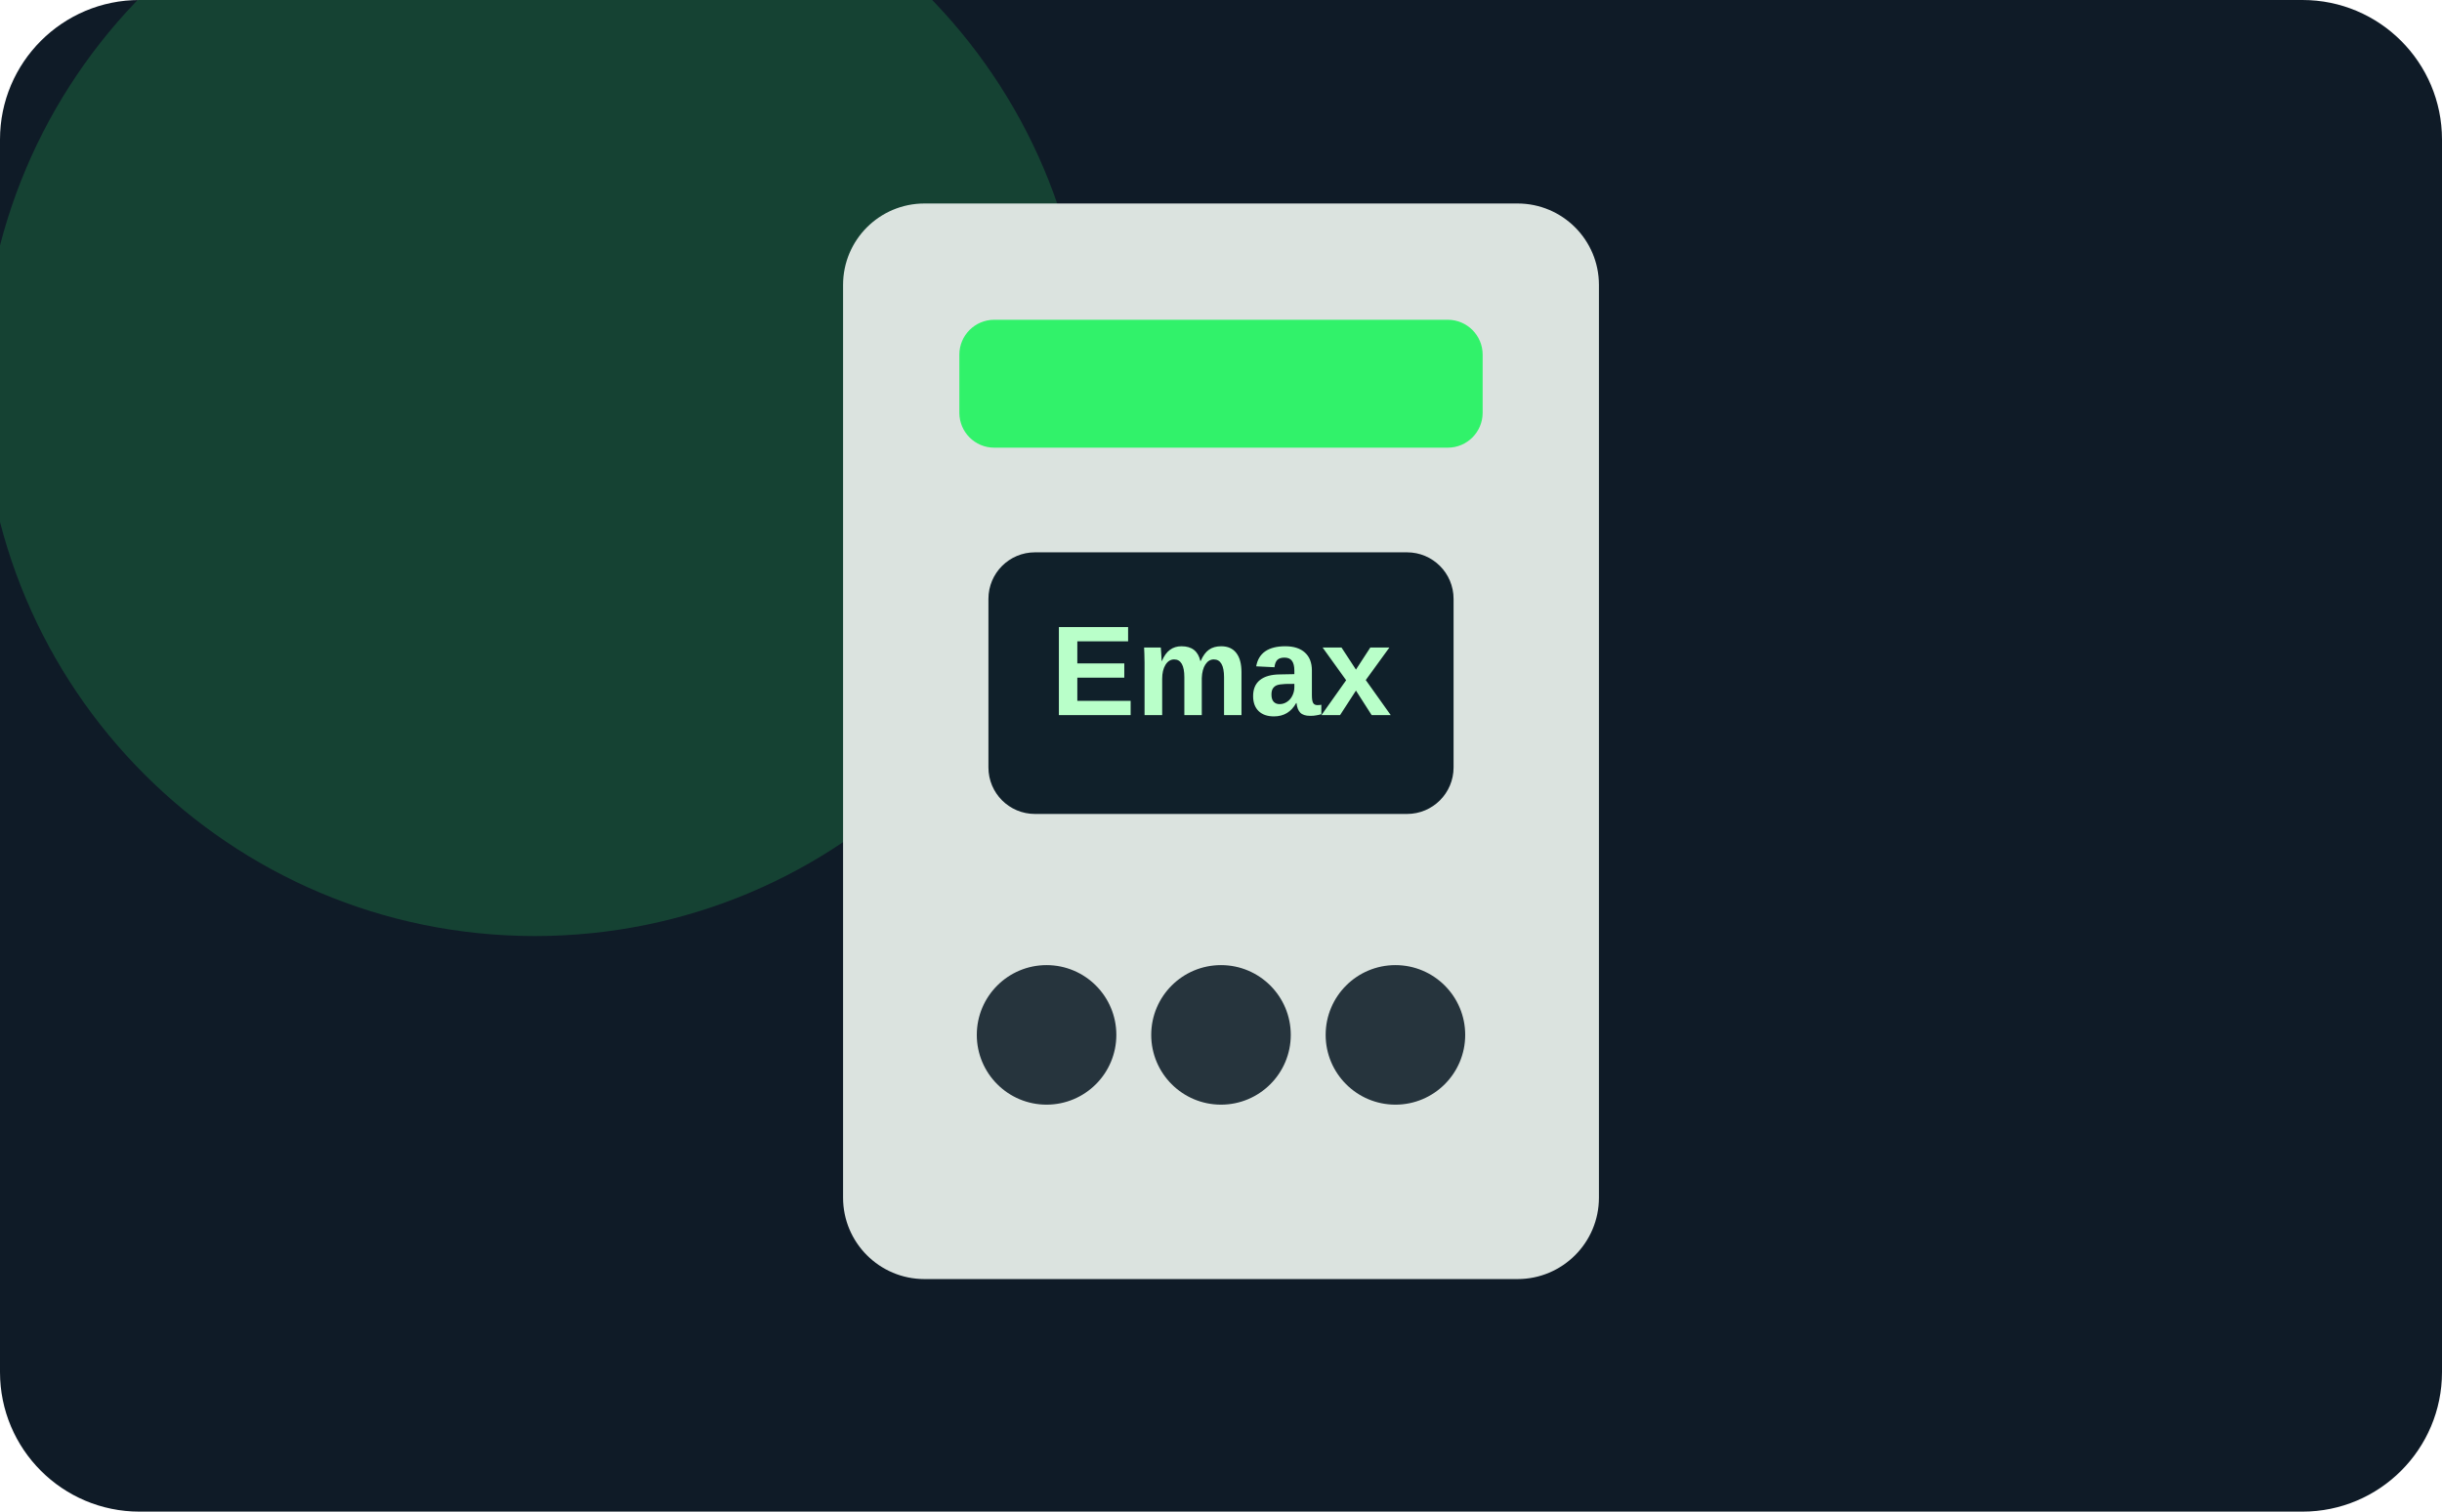
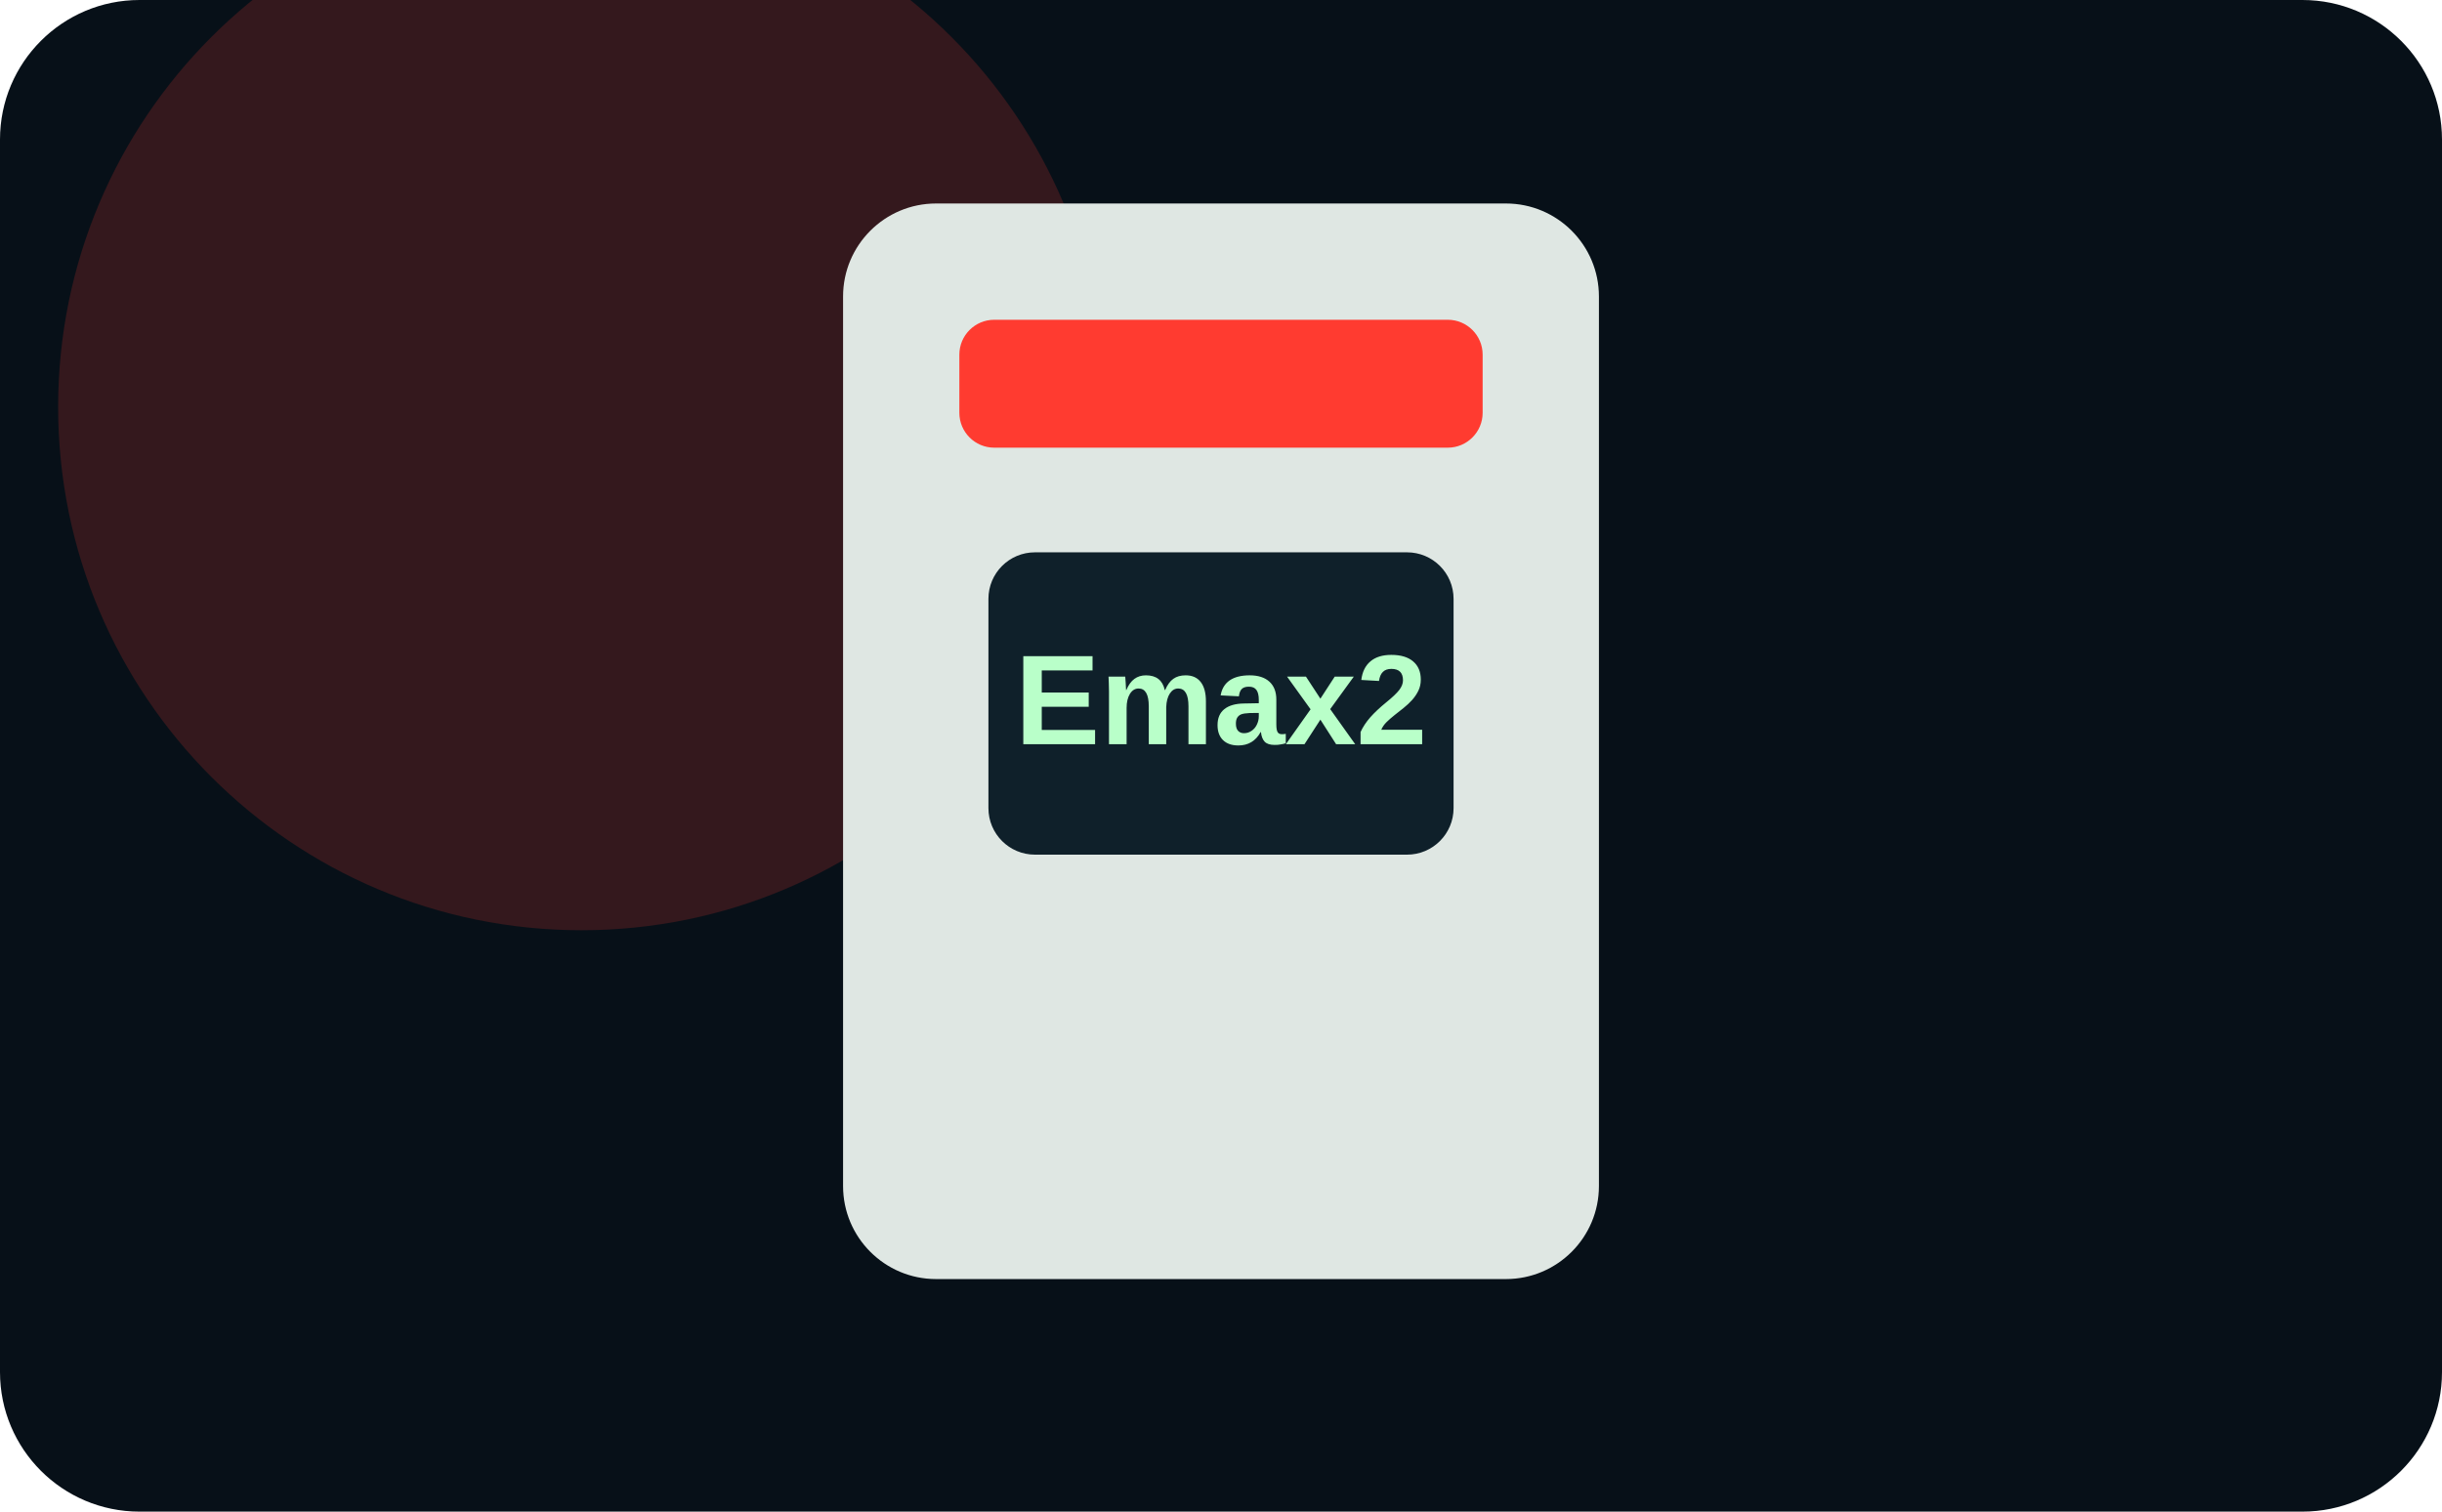
- <svg xmlns="http://www.w3.org/2000/svg" width="420" height="260" viewBox="0 0 420 260">
-   <rect width="420" height="260" rx="24" fill="#0f1b27" />
-   <circle cx="92" cy="66" r="95" fill="#31f26a" opacity=".18" />
-   <rect x="145" y="35" width="130" height="185" rx="14" fill="#dbe3df" />
-   <rect x="165" y="55" width="90" height="22" rx="6" fill="#31f26a" />
-   <rect x="170" y="95" width="80" height="45" rx="8" fill="#10202a" />
-   <text x="210" y="123" fill="#b9ffc9" font-family="Arial" font-size="22" font-weight="700" text-anchor="middle">Emax</text>
-   <circle cx="180" cy="178" r="12" fill="#26343d" />
-   <circle cx="210" cy="178" r="12" fill="#26343d" />
-   <circle cx="240" cy="178" r="12" fill="#26343d" />
+ <svg xmlns="http://www.w3.org/2000/svg" width="420" height="260">
+   <rect width="420" height="260" rx="24" fill="#071018" />
+   <circle cx="100" cy="70" r="90" fill="#ff3b30" opacity=".18" />
+   <rect x="145" y="35" width="130" height="185" rx="16" fill="#dfe7e3" />
+   <rect x="165" y="55" width="90" height="22" rx="6" fill="#ff3b30" />
+   <rect x="170" y="95" width="80" height="52" rx="8" fill="#0f202a" />
+   <text x="210" y="128" fill="#b9ffc9" font-family="Arial" font-size="22" font-weight="700" text-anchor="middle">Emax2</text>
</svg>
